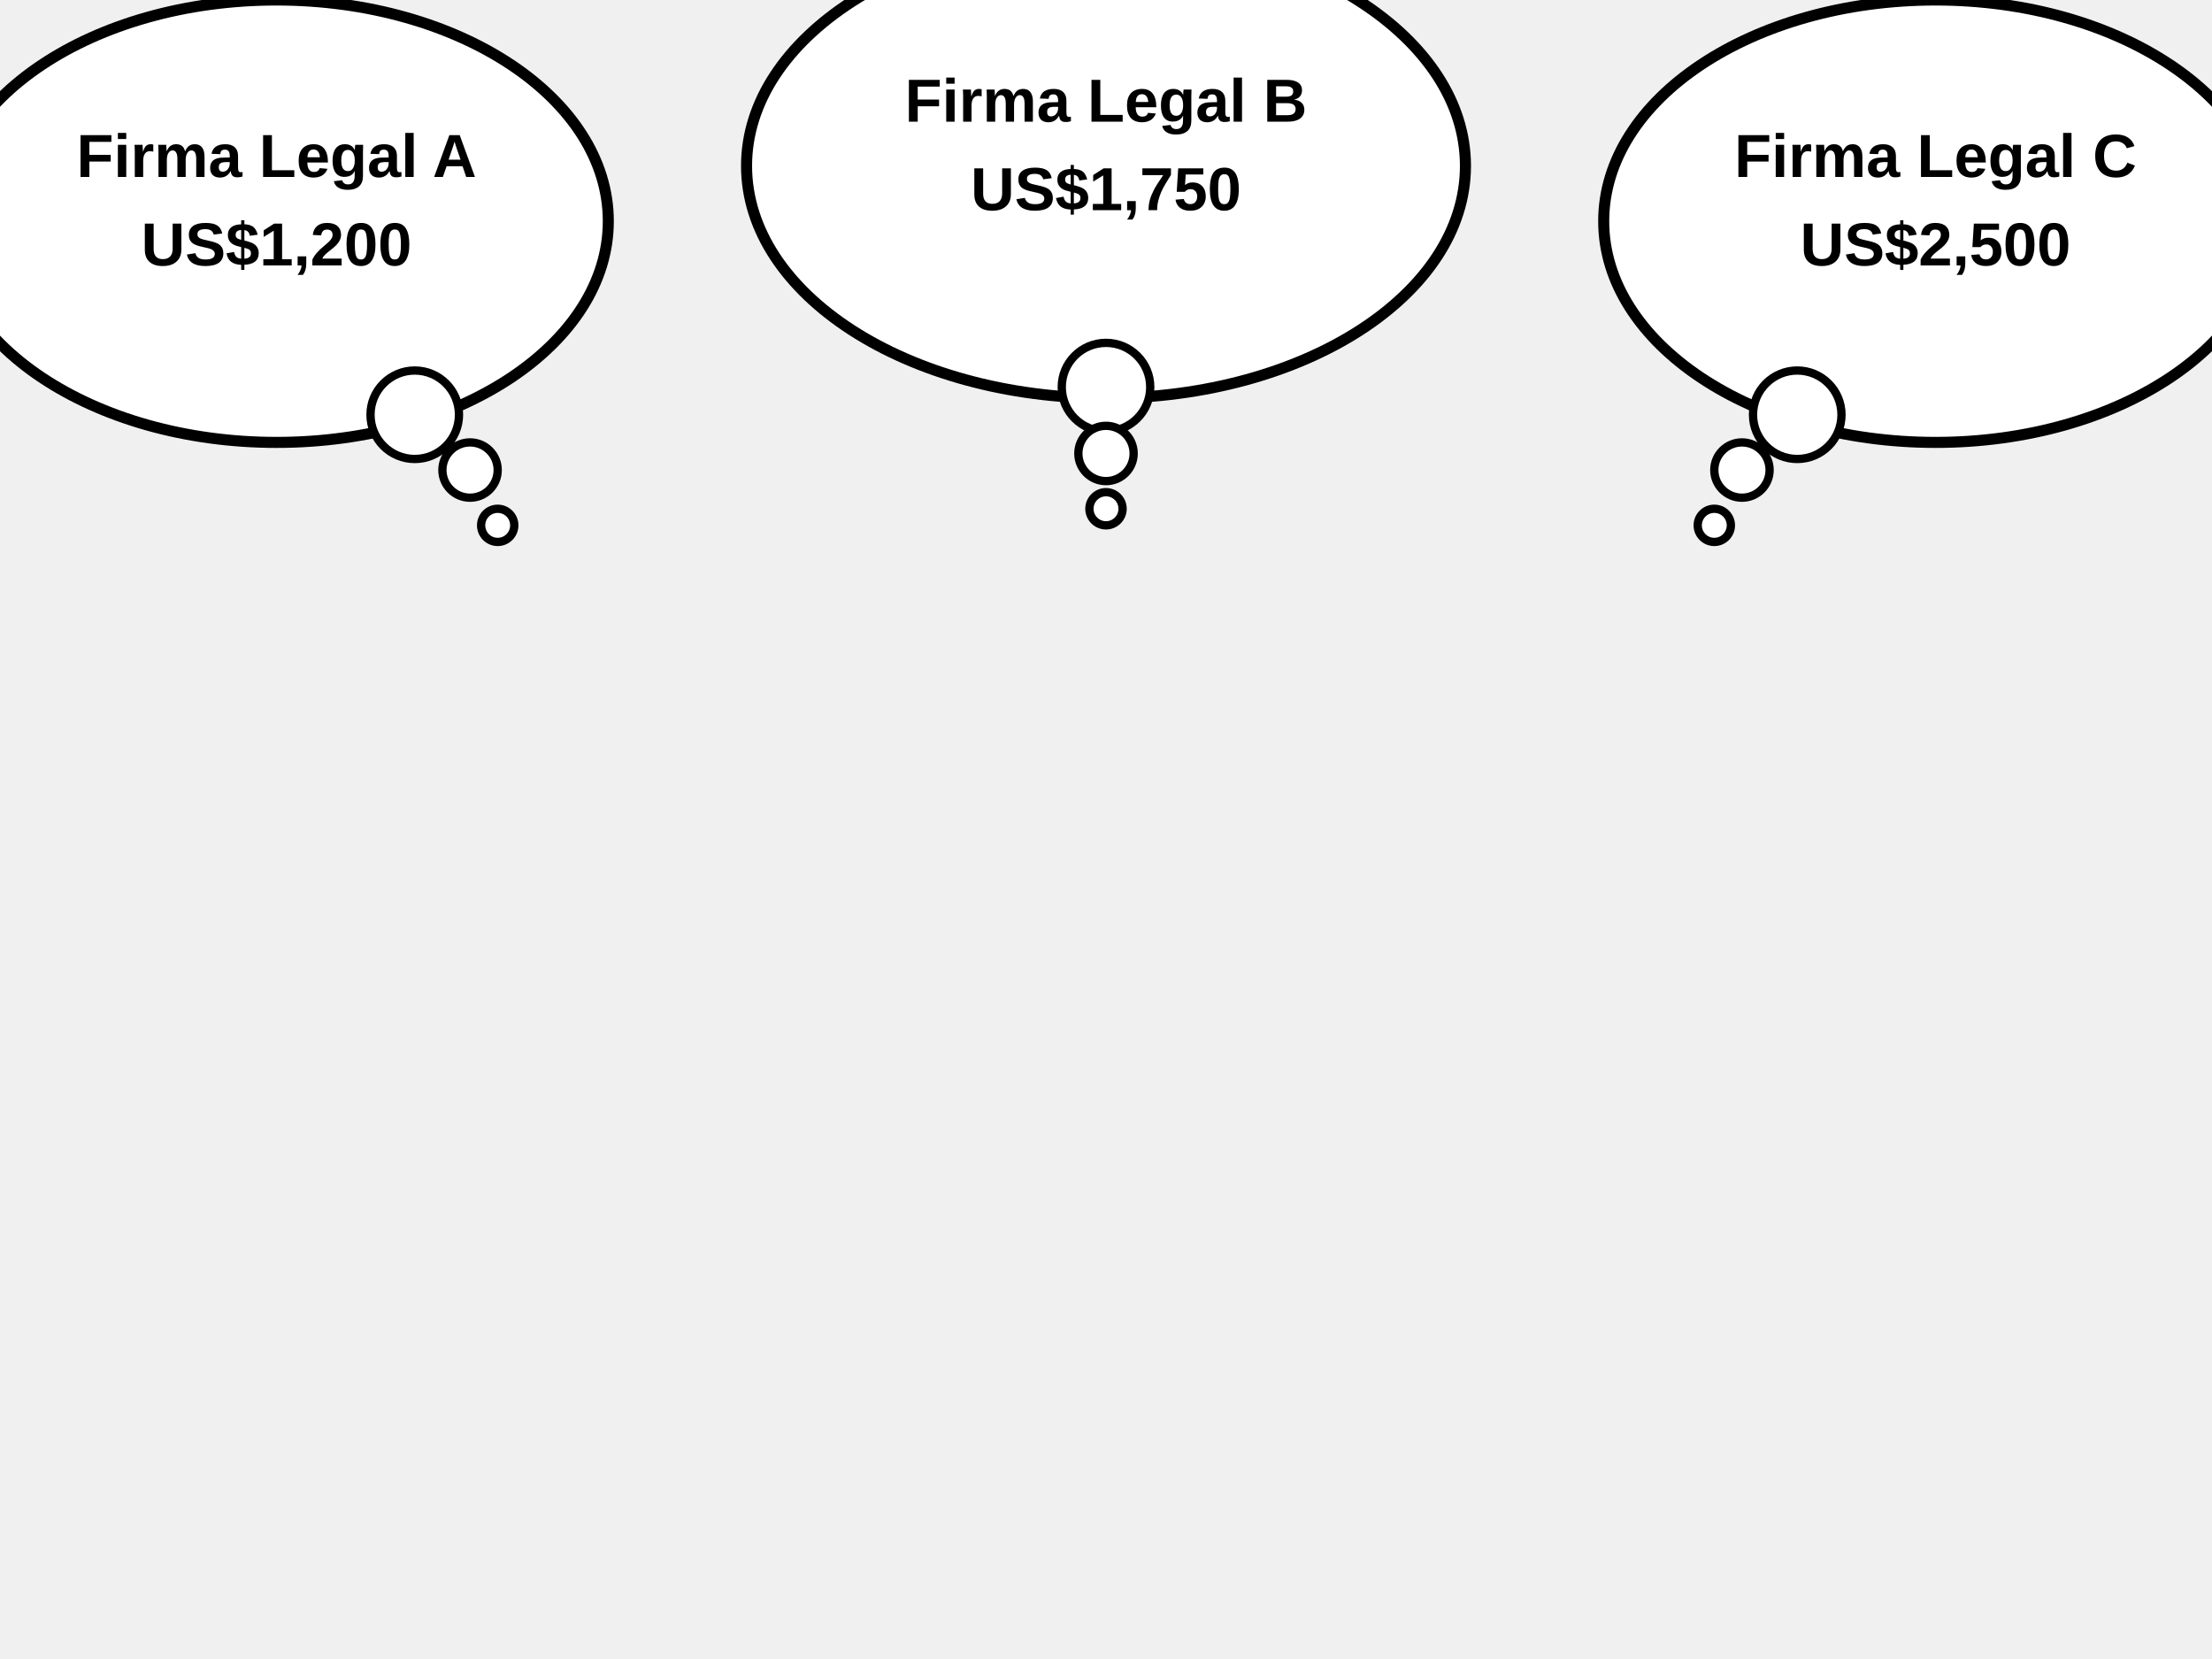
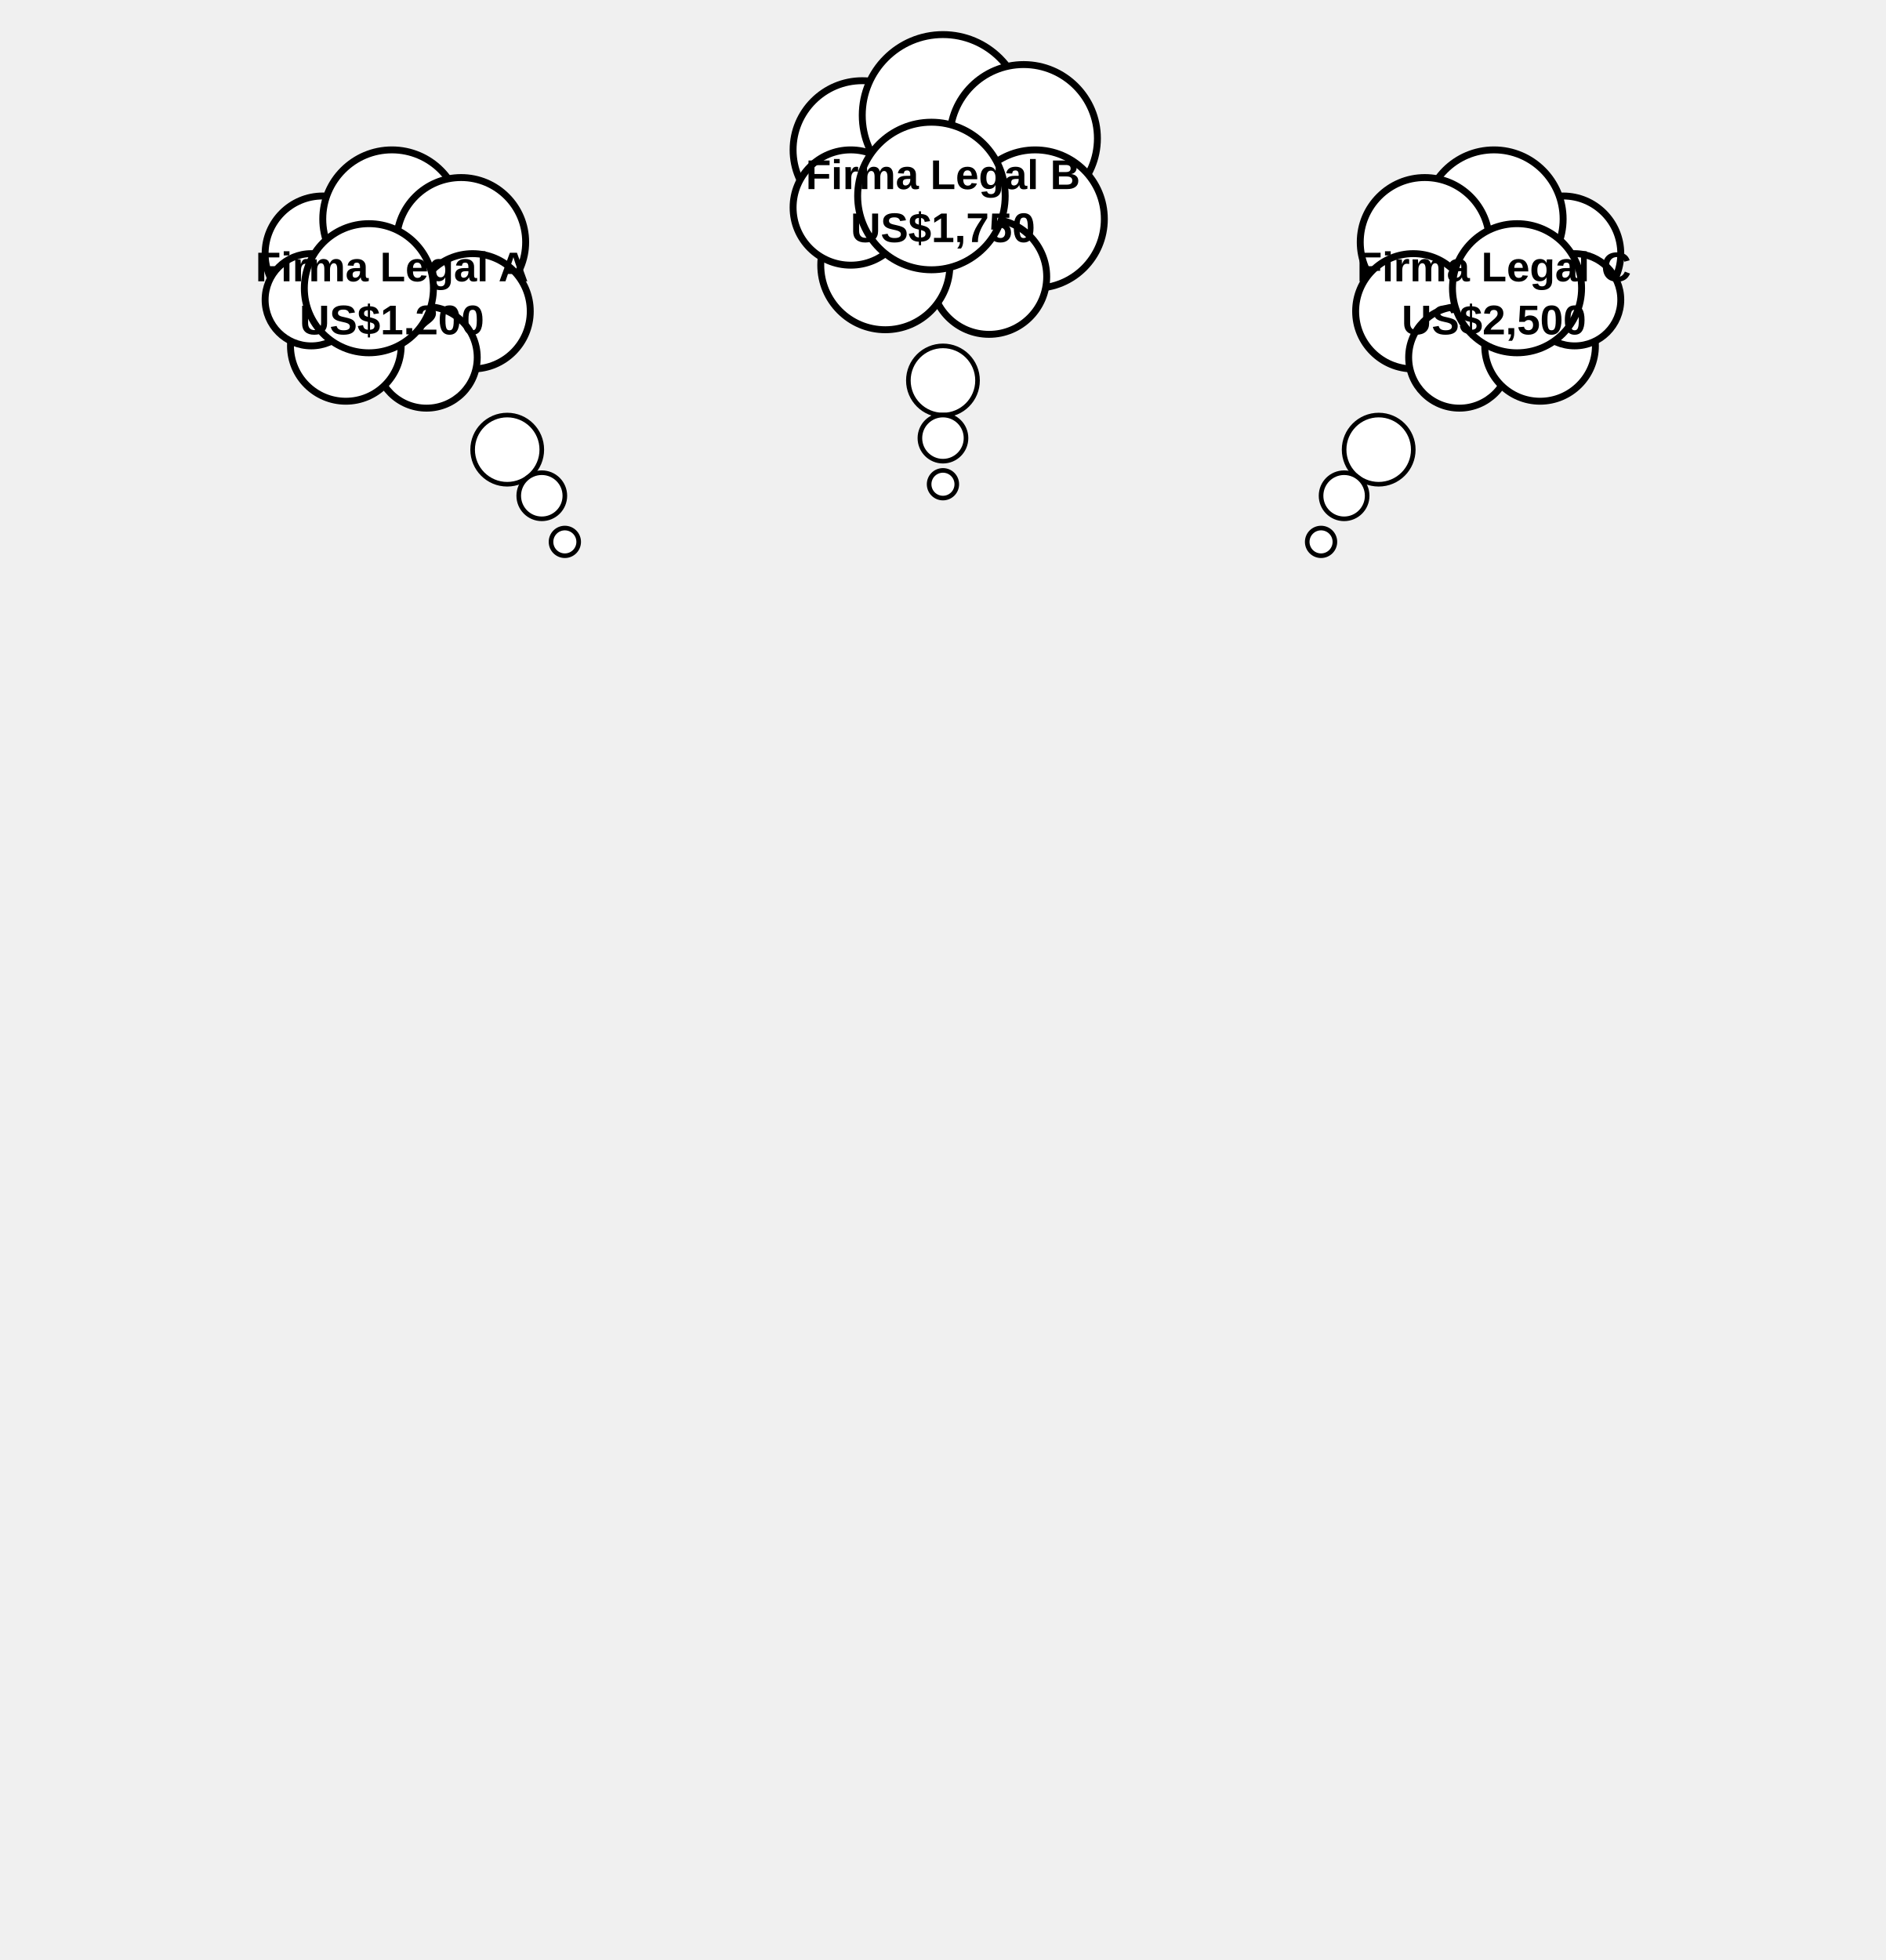
- <svg xmlns="http://www.w3.org/2000/svg" viewBox="0 0 400 300">
-   <rect width="400" height="300" fill="transparent" />
-   <g transform="translate(50, 40)">
-     <ellipse cx="0" cy="0" rx="60" ry="40" fill="white" stroke="black" stroke-width="2" />
-     <circle cx="25" cy="35" r="8" fill="white" stroke="black" stroke-width="1.5" />
-     <circle cx="35" cy="45" r="5" fill="white" stroke="black" stroke-width="1.5" />
-     <circle cx="40" cy="55" r="3" fill="white" stroke="black" stroke-width="1.5" />
-     <text x="0" y="-8" text-anchor="middle" font-family="Arial, sans-serif" font-size="11" font-weight="bold" fill="black">Firma Legal A</text>
-     <text x="0" y="8" text-anchor="middle" font-family="Arial, sans-serif" font-size="11" font-weight="bold" fill="black">US$1,200</text>
+ <svg xmlns="http://www.w3.org/2000/svg" viewBox="0 0 818 850">
+   <rect width="818" height="850" fill="transparent" />
+   <g transform="translate(170, 130)">
+     <circle cx="-30" cy="-20" r="25" fill="white" stroke="black" stroke-width="3" />
+     <circle cx="0" cy="-35" r="30" fill="white" stroke="black" stroke-width="3" />
+     <circle cx="30" cy="-25" r="28" fill="white" stroke="black" stroke-width="3" />
+     <circle cx="35" cy="5" r="25" fill="white" stroke="black" stroke-width="3" />
+     <circle cx="15" cy="25" r="22" fill="white" stroke="black" stroke-width="3" />
+     <circle cx="-20" cy="20" r="24" fill="white" stroke="black" stroke-width="3" />
+     <circle cx="-35" cy="0" r="20" fill="white" stroke="black" stroke-width="3" />
+     <circle cx="-10" cy="-5" r="28" fill="white" stroke="black" stroke-width="3" />
+     <circle cx="50" cy="65" r="15" fill="white" stroke="black" stroke-width="2" />
+     <circle cx="65" cy="85" r="10" fill="white" stroke="black" stroke-width="2" />
+     <circle cx="75" cy="105" r="6" fill="white" stroke="black" stroke-width="2" />
+     <text x="0" y="-8" text-anchor="middle" font-family="Arial, sans-serif" font-size="18" font-weight="bold" fill="black">Firma Legal A</text>
+     <text x="0" y="15" text-anchor="middle" font-family="Arial, sans-serif" font-size="18" font-weight="bold" fill="black">US$1,200</text>
  </g>
-   <g transform="translate(200, 30)">
-     <ellipse cx="0" cy="0" rx="65" ry="42" fill="white" stroke="black" stroke-width="2" />
-     <circle cx="0" cy="40" r="8" fill="white" stroke="black" stroke-width="1.5" />
-     <circle cx="0" cy="52" r="5" fill="white" stroke="black" stroke-width="1.5" />
-     <circle cx="0" cy="62" r="3" fill="white" stroke="black" stroke-width="1.5" />
-     <text x="0" y="-8" text-anchor="middle" font-family="Arial, sans-serif" font-size="11" font-weight="bold" fill="black">Firma Legal B</text>
-     <text x="0" y="8" text-anchor="middle" font-family="Arial, sans-serif" font-size="11" font-weight="bold" fill="black">US$1,750</text>
+   <g transform="translate(409, 90)">
+     <circle cx="-35" cy="-25" r="30" fill="white" stroke="black" stroke-width="3" />
+     <circle cx="0" cy="-40" r="35" fill="white" stroke="black" stroke-width="3" />
+     <circle cx="35" cy="-30" r="32" fill="white" stroke="black" stroke-width="3" />
+     <circle cx="40" cy="5" r="30" fill="white" stroke="black" stroke-width="3" />
+     <circle cx="20" cy="30" r="25" fill="white" stroke="black" stroke-width="3" />
+     <circle cx="-25" cy="25" r="28" fill="white" stroke="black" stroke-width="3" />
+     <circle cx="-40" cy="0" r="25" fill="white" stroke="black" stroke-width="3" />
+     <circle cx="-5" cy="-5" r="32" fill="white" stroke="black" stroke-width="3" />
+     <circle cx="0" cy="75" r="15" fill="white" stroke="black" stroke-width="2" />
+     <circle cx="0" cy="100" r="10" fill="white" stroke="black" stroke-width="2" />
+     <circle cx="0" cy="120" r="6" fill="white" stroke="black" stroke-width="2" />
+     <text x="0" y="-8" text-anchor="middle" font-family="Arial, sans-serif" font-size="18" font-weight="bold" fill="black">Firma Legal B</text>
+     <text x="0" y="15" text-anchor="middle" font-family="Arial, sans-serif" font-size="18" font-weight="bold" fill="black">US$1,750</text>
  </g>
-   <g transform="translate(350, 40)">
-     <ellipse cx="0" cy="0" rx="60" ry="40" fill="white" stroke="black" stroke-width="2" />
-     <circle cx="-25" cy="35" r="8" fill="white" stroke="black" stroke-width="1.5" />
-     <circle cx="-35" cy="45" r="5" fill="white" stroke="black" stroke-width="1.5" />
-     <circle cx="-40" cy="55" r="3" fill="white" stroke="black" stroke-width="1.5" />
-     <text x="0" y="-8" text-anchor="middle" font-family="Arial, sans-serif" font-size="11" font-weight="bold" fill="black">Firma Legal C</text>
-     <text x="0" y="8" text-anchor="middle" font-family="Arial, sans-serif" font-size="11" font-weight="bold" fill="black">US$2,500</text>
+   <g transform="translate(648, 130)">
+     <circle cx="30" cy="-20" r="25" fill="white" stroke="black" stroke-width="3" />
+     <circle cx="0" cy="-35" r="30" fill="white" stroke="black" stroke-width="3" />
+     <circle cx="-30" cy="-25" r="28" fill="white" stroke="black" stroke-width="3" />
+     <circle cx="-35" cy="5" r="25" fill="white" stroke="black" stroke-width="3" />
+     <circle cx="-15" cy="25" r="22" fill="white" stroke="black" stroke-width="3" />
+     <circle cx="20" cy="20" r="24" fill="white" stroke="black" stroke-width="3" />
+     <circle cx="35" cy="0" r="20" fill="white" stroke="black" stroke-width="3" />
+     <circle cx="10" cy="-5" r="28" fill="white" stroke="black" stroke-width="3" />
+     <circle cx="-50" cy="65" r="15" fill="white" stroke="black" stroke-width="2" />
+     <circle cx="-65" cy="85" r="10" fill="white" stroke="black" stroke-width="2" />
+     <circle cx="-75" cy="105" r="6" fill="white" stroke="black" stroke-width="2" />
+     <text x="0" y="-8" text-anchor="middle" font-family="Arial, sans-serif" font-size="18" font-weight="bold" fill="black">Firma Legal C</text>
+     <text x="0" y="15" text-anchor="middle" font-family="Arial, sans-serif" font-size="18" font-weight="bold" fill="black">US$2,500</text>
  </g>
</svg>
